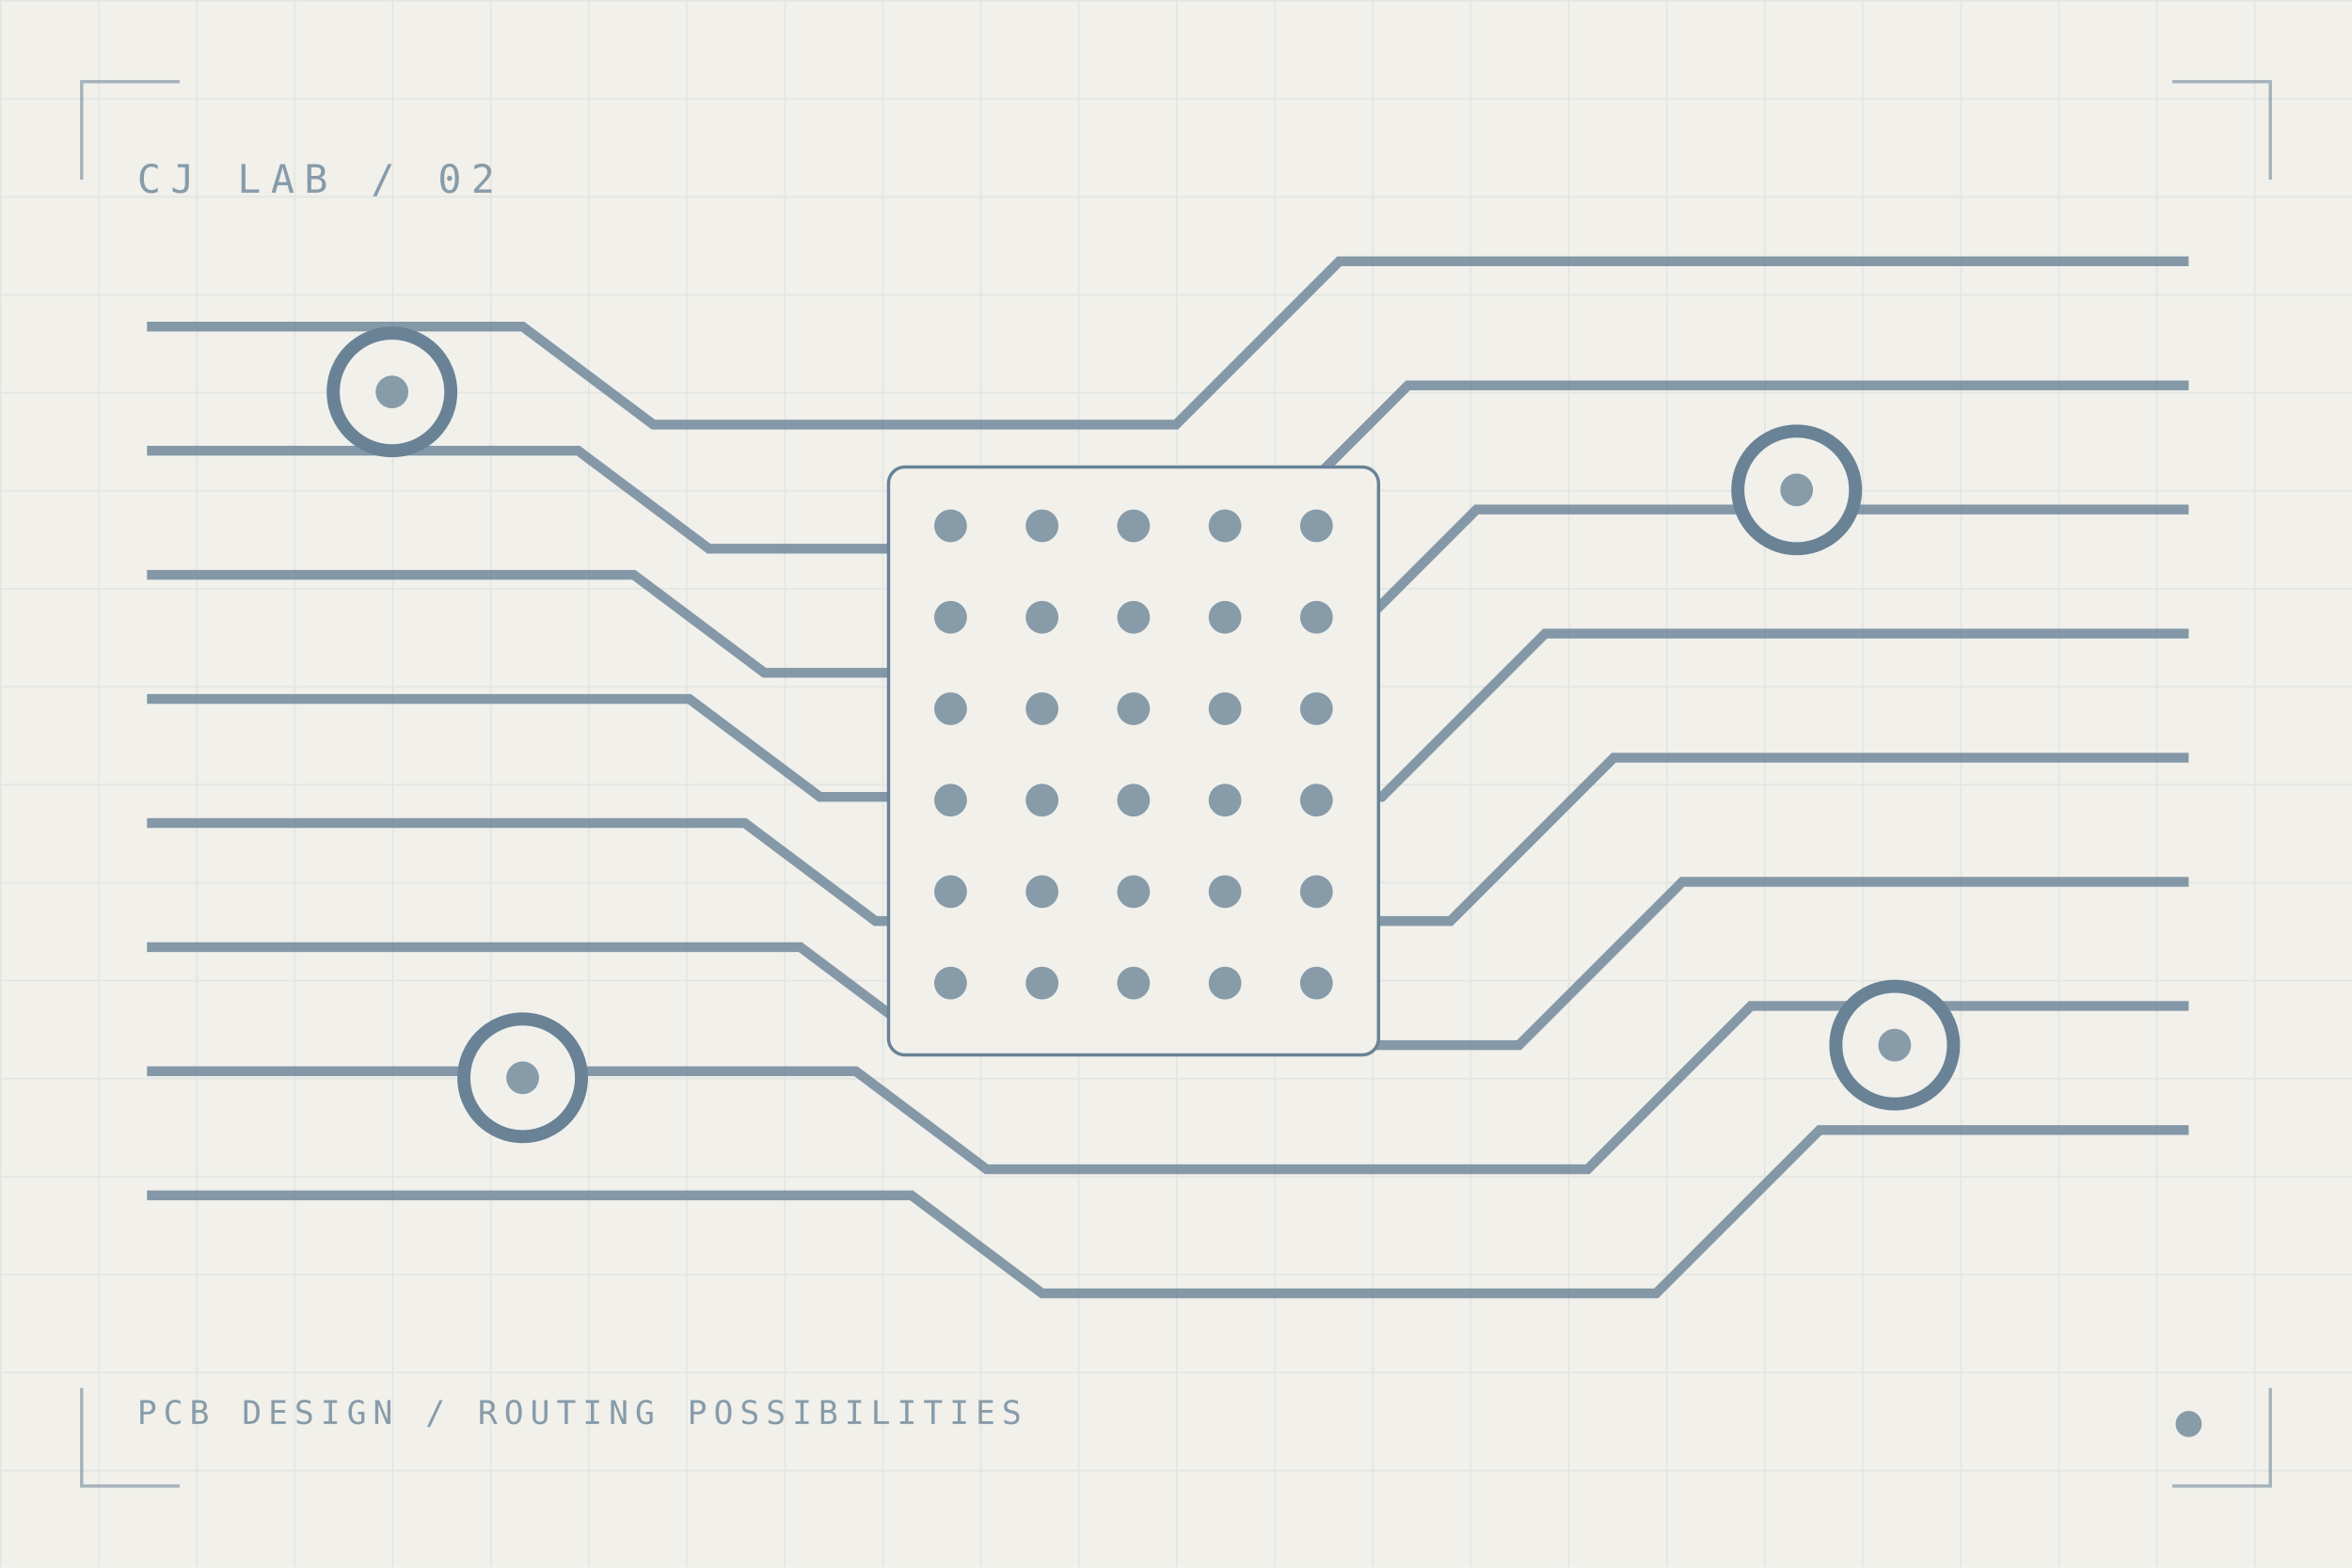
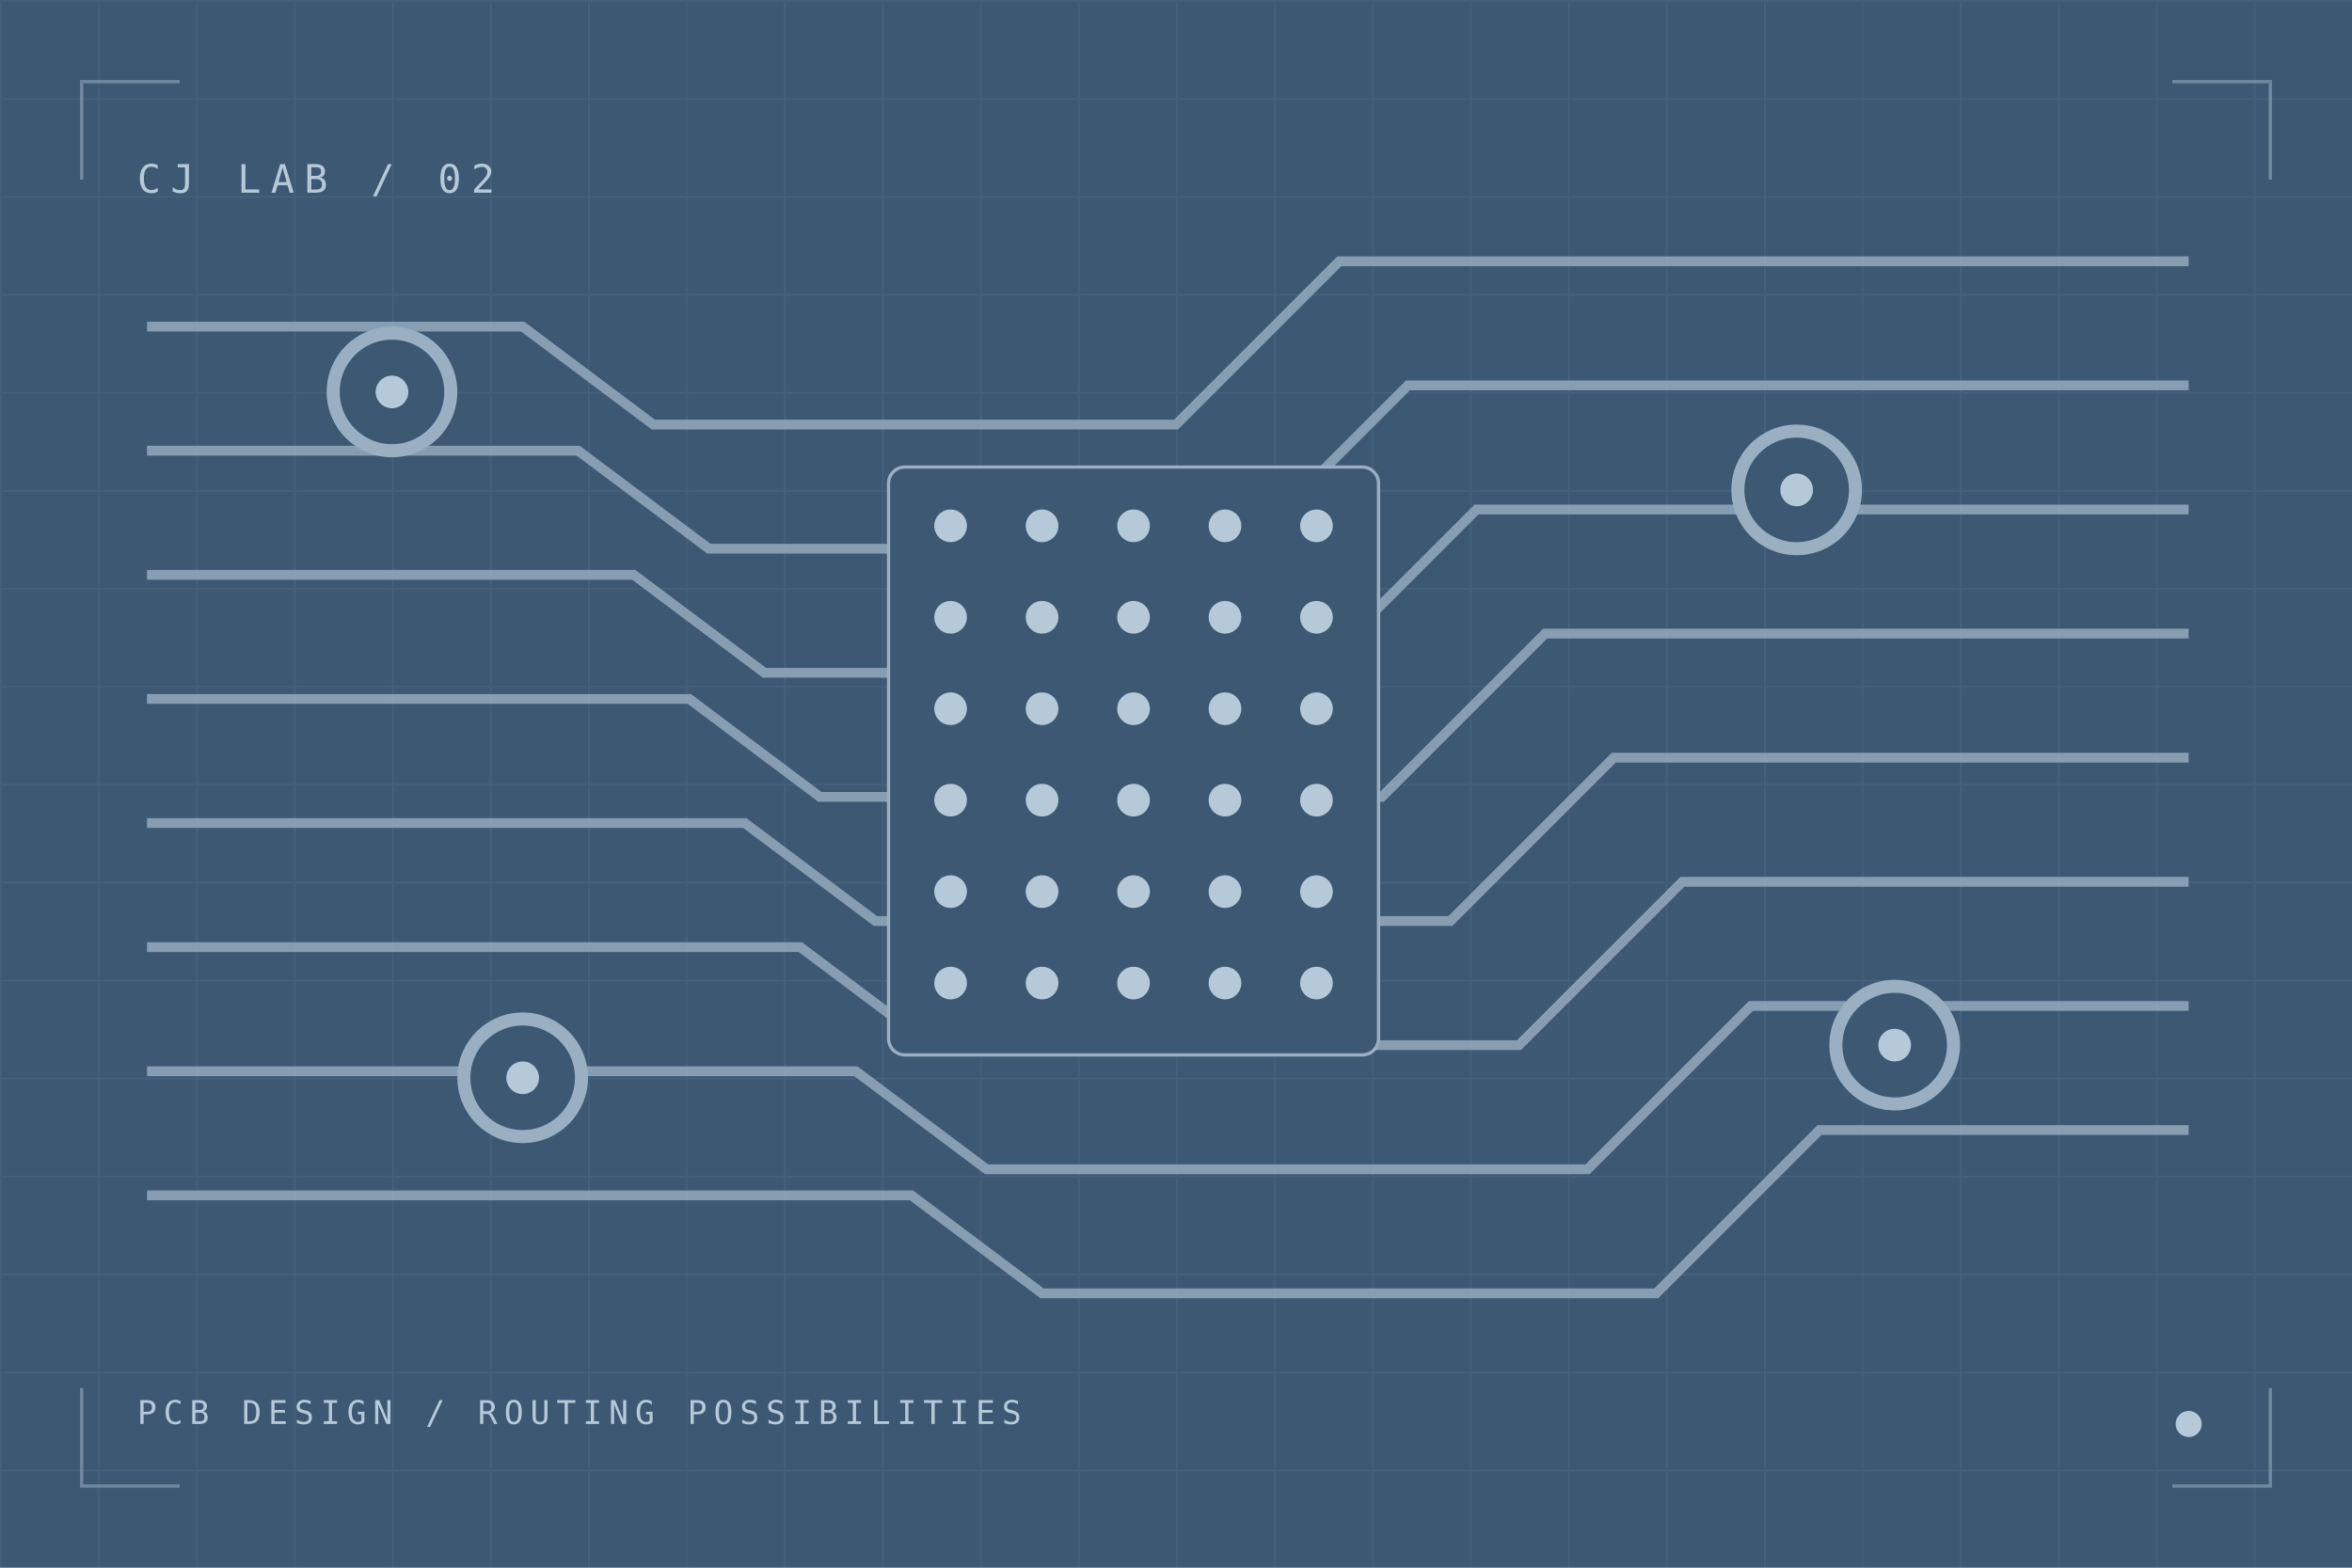
<svg xmlns="http://www.w3.org/2000/svg" viewBox="0 0 720 480">
  <defs>
    <pattern id="grid" width="30" height="30" patternUnits="userSpaceOnUse">
-       <path d="M30 0H0V30" fill="none" stroke="#698296" stroke-opacity=".10" />
+       <path d="M30 0H0V30" fill="none" stroke="#9aafc2" stroke-opacity=".10" />
    </pattern>
    <linearGradient id="bg" x2="1" y2="1">
-       <stop stop-color="#f1f0eb" />
-       <stop offset="1" stop-color="#f1f0eb" />
+       <stop stop-color="#3c5873" />
+       <stop offset="1" stop-color="#3c5873" />
    </linearGradient>
    <radialGradient id="halo">
-       <stop stop-color="#879ba9" stop-opacity="0" />
-       <stop offset="1" stop-color="#879ba9" stop-opacity="0" />
+       <stop stop-color="#b5c9d9" stop-opacity="0" />
+       <stop offset="1" stop-color="#b5c9d9" stop-opacity="0" />
    </radialGradient>
  </defs>
  <rect width="720" height="480" fill="url(#bg)" />
  <rect width="720" height="480" fill="url(#grid)" />
  <ellipse cx="360" cy="240" rx="340" ry="235" fill="url(#halo)" />
-   <g fill="none" stroke="#698296" stroke-width="3" opacity=".8">
+   <g fill="none" stroke="#9aafc2" stroke-width="3" opacity=".8">
    <path d="M45 100H160L200 130H360L410 80H670" />
    <path d="M45 138H177L217 168H381L431 118H670" />
    <path d="M45 176H194L234 206H402L452 156H670" />
    <path d="M45 214H211L251 244H423L473 194H670" />
    <path d="M45 252H228L268 282H444L494 232H670" />
    <path d="M45 290H245L285 320H465L515 270H670" />
    <path d="M45 328H262L302 358H486L536 308H670" />
    <path d="M45 366H279L319 396H507L557 346H670" />
  </g>
-   <rect x="272" y="143" width="150" height="180" rx="5" fill="#f1f0eb" stroke="#698296" />
-   <circle cx="291" cy="161" r="5" fill="#879ba9" />
-   <circle cx="319" cy="161" r="5" fill="#879ba9" />
-   <circle cx="347" cy="161" r="5" fill="#879ba9" />
-   <circle cx="375" cy="161" r="5" fill="#879ba9" />
-   <circle cx="403" cy="161" r="5" fill="#879ba9" />
-   <circle cx="291" cy="189" r="5" fill="#879ba9" />
-   <circle cx="319" cy="189" r="5" fill="#879ba9" />
-   <circle cx="347" cy="189" r="5" fill="#879ba9" />
-   <circle cx="375" cy="189" r="5" fill="#879ba9" />
-   <circle cx="403" cy="189" r="5" fill="#879ba9" />
-   <circle cx="291" cy="217" r="5" fill="#879ba9" />
-   <circle cx="319" cy="217" r="5" fill="#879ba9" />
-   <circle cx="347" cy="217" r="5" fill="#879ba9" />
-   <circle cx="375" cy="217" r="5" fill="#879ba9" />
-   <circle cx="403" cy="217" r="5" fill="#879ba9" />
-   <circle cx="291" cy="245" r="5" fill="#879ba9" />
-   <circle cx="319" cy="245" r="5" fill="#879ba9" />
-   <circle cx="347" cy="245" r="5" fill="#879ba9" />
-   <circle cx="375" cy="245" r="5" fill="#879ba9" />
-   <circle cx="403" cy="245" r="5" fill="#879ba9" />
-   <circle cx="291" cy="273" r="5" fill="#879ba9" />
-   <circle cx="319" cy="273" r="5" fill="#879ba9" />
-   <circle cx="347" cy="273" r="5" fill="#879ba9" />
-   <circle cx="375" cy="273" r="5" fill="#879ba9" />
-   <circle cx="403" cy="273" r="5" fill="#879ba9" />
-   <circle cx="291" cy="301" r="5" fill="#879ba9" />
-   <circle cx="319" cy="301" r="5" fill="#879ba9" />
-   <circle cx="347" cy="301" r="5" fill="#879ba9" />
-   <circle cx="375" cy="301" r="5" fill="#879ba9" />
-   <circle cx="403" cy="301" r="5" fill="#879ba9" />
-   <circle cx="120" cy="120" r="18" fill="#f1f0eb" stroke="#698296" stroke-width="4" />
-   <circle cx="120" cy="120" r="5" fill="#879ba9" />
-   <circle cx="550" cy="150" r="18" fill="#f1f0eb" stroke="#698296" stroke-width="4" />
-   <circle cx="550" cy="150" r="5" fill="#879ba9" />
-   <circle cx="160" cy="330" r="18" fill="#f1f0eb" stroke="#698296" stroke-width="4" />
-   <circle cx="160" cy="330" r="5" fill="#879ba9" />
-   <circle cx="580" cy="320" r="18" fill="#f1f0eb" stroke="#698296" stroke-width="4" />
-   <circle cx="580" cy="320" r="5" fill="#879ba9" />
-   <path d="M25 55V25H55M665 25H695V55M25 425V455H55M665 455H695V425" stroke="#698296" stroke-opacity=".55" fill="none" />
-   <text x="42" y="59" font-family="monospace" font-size="12" fill="#879ba9" letter-spacing="3">CJ LAB / 02</text>
-   <text x="42" y="436" font-family="monospace" font-size="10" fill="#879ba9" letter-spacing="2">PCB DESIGN / ROUTING POSSIBILITIES</text>
-   <circle cx="670" cy="436" r="4" fill="#879ba9" />
+   <rect x="272" y="143" width="150" height="180" rx="5" fill="#3c5873" stroke="#9aafc2" />
+   <circle cx="291" cy="161" r="5" fill="#b5c9d9" />
+   <circle cx="319" cy="161" r="5" fill="#b5c9d9" />
+   <circle cx="347" cy="161" r="5" fill="#b5c9d9" />
+   <circle cx="375" cy="161" r="5" fill="#b5c9d9" />
+   <circle cx="403" cy="161" r="5" fill="#b5c9d9" />
+   <circle cx="291" cy="189" r="5" fill="#b5c9d9" />
+   <circle cx="319" cy="189" r="5" fill="#b5c9d9" />
+   <circle cx="347" cy="189" r="5" fill="#b5c9d9" />
+   <circle cx="375" cy="189" r="5" fill="#b5c9d9" />
+   <circle cx="403" cy="189" r="5" fill="#b5c9d9" />
+   <circle cx="291" cy="217" r="5" fill="#b5c9d9" />
+   <circle cx="319" cy="217" r="5" fill="#b5c9d9" />
+   <circle cx="347" cy="217" r="5" fill="#b5c9d9" />
+   <circle cx="375" cy="217" r="5" fill="#b5c9d9" />
+   <circle cx="403" cy="217" r="5" fill="#b5c9d9" />
+   <circle cx="291" cy="245" r="5" fill="#b5c9d9" />
+   <circle cx="319" cy="245" r="5" fill="#b5c9d9" />
+   <circle cx="347" cy="245" r="5" fill="#b5c9d9" />
+   <circle cx="375" cy="245" r="5" fill="#b5c9d9" />
+   <circle cx="403" cy="245" r="5" fill="#b5c9d9" />
+   <circle cx="291" cy="273" r="5" fill="#b5c9d9" />
+   <circle cx="319" cy="273" r="5" fill="#b5c9d9" />
+   <circle cx="347" cy="273" r="5" fill="#b5c9d9" />
+   <circle cx="375" cy="273" r="5" fill="#b5c9d9" />
+   <circle cx="403" cy="273" r="5" fill="#b5c9d9" />
+   <circle cx="291" cy="301" r="5" fill="#b5c9d9" />
+   <circle cx="319" cy="301" r="5" fill="#b5c9d9" />
+   <circle cx="347" cy="301" r="5" fill="#b5c9d9" />
+   <circle cx="375" cy="301" r="5" fill="#b5c9d9" />
+   <circle cx="403" cy="301" r="5" fill="#b5c9d9" />
+   <circle cx="120" cy="120" r="18" fill="#3c5873" stroke="#9aafc2" stroke-width="4" />
+   <circle cx="120" cy="120" r="5" fill="#b5c9d9" />
+   <circle cx="550" cy="150" r="18" fill="#3c5873" stroke="#9aafc2" stroke-width="4" />
+   <circle cx="550" cy="150" r="5" fill="#b5c9d9" />
+   <circle cx="160" cy="330" r="18" fill="#3c5873" stroke="#9aafc2" stroke-width="4" />
+   <circle cx="160" cy="330" r="5" fill="#b5c9d9" />
+   <circle cx="580" cy="320" r="18" fill="#3c5873" stroke="#9aafc2" stroke-width="4" />
+   <circle cx="580" cy="320" r="5" fill="#b5c9d9" />
+   <path d="M25 55V25H55M665 25H695V55M25 425V455H55M665 455H695V425" stroke="#9aafc2" stroke-opacity=".55" fill="none" />
+   <text x="42" y="59" font-family="monospace" font-size="12" fill="#b5c9d9" letter-spacing="3">CJ LAB / 02</text>
+   <text x="42" y="436" font-family="monospace" font-size="10" fill="#b5c9d9" letter-spacing="2">PCB DESIGN / ROUTING POSSIBILITIES</text>
+   <circle cx="670" cy="436" r="4" fill="#b5c9d9" />
</svg>
